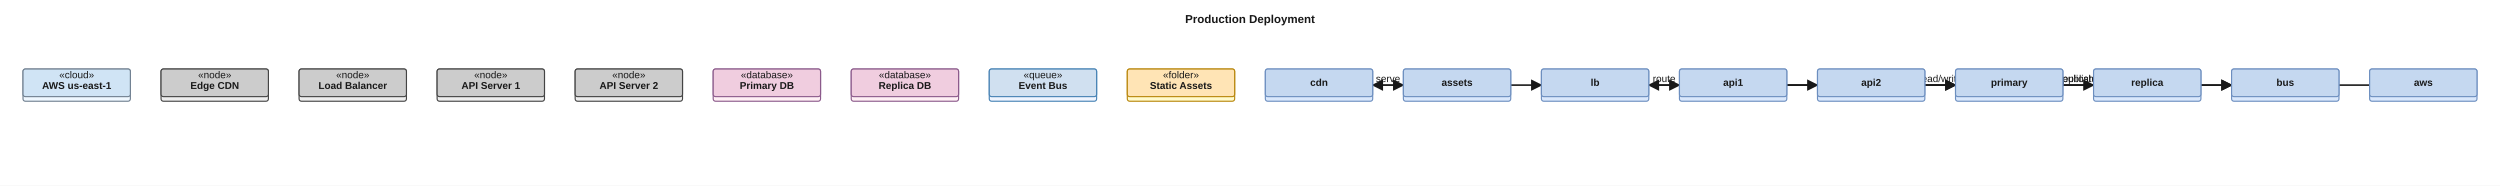
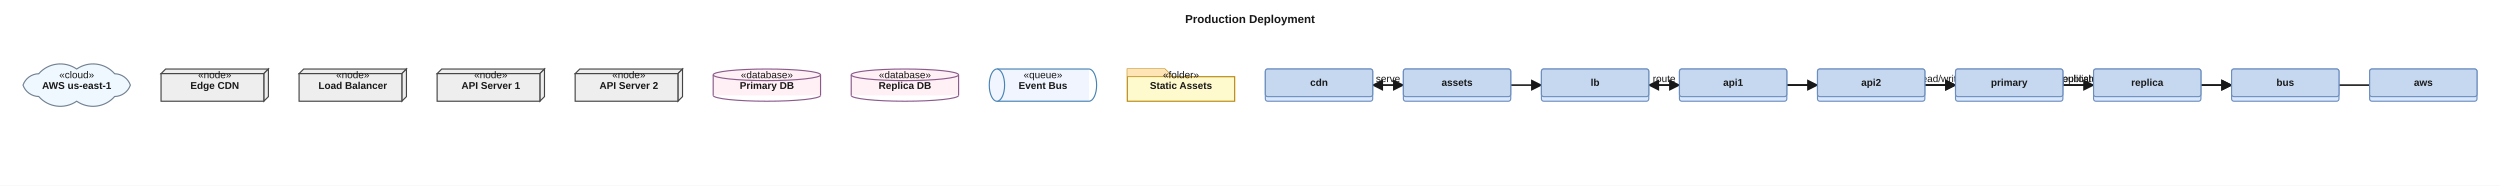
<svg xmlns="http://www.w3.org/2000/svg" height="242" viewBox="0 0 3260 242" width="3260">
  <defs>
    <marker id="arr-filled" markerHeight="12" markerWidth="12" orient="auto" refX="10" refY="5">
      <polygon fill="#181818" points="0 0, 10 5, 0 10" />
    </marker>
    <marker id="arr-hollow" markerHeight="12" markerWidth="12" orient="auto" refX="10" refY="5">
      <polygon fill="#ffffff" points="0 0, 10 5, 0 10" stroke="#181818" stroke-width="1" />
    </marker>
    <marker id="arr-diamond-f" markerHeight="12" markerWidth="12" orient="auto" refX="10" refY="5">
      <polygon fill="#181818" points="0 5, 5 0, 10 5, 5 10" />
    </marker>
    <marker id="arr-diamond-h" markerHeight="12" markerWidth="12" orient="auto" refX="10" refY="5">
      <polygon fill="#ffffff" points="0 5, 5 0, 10 5, 5 10" stroke="#181818" stroke-width="1" />
    </marker>
    <marker id="arrowhead" markerHeight="10" markerWidth="10" orient="auto" refX="9" refY="5">
      <polygon fill="#181818" points="0 0, 10 5, 0 10" />
    </marker>
    <marker id="arrowhead-open" markerHeight="10" markerWidth="10" orient="auto" refX="9" refY="5">
      <path d="M0,0 L10,5 L0,10" fill="none" stroke="#181818" stroke-width="1.5" />
    </marker>
  </defs>
  <style>
text{font-family:"Liberation Sans",Helvetica,Arial,sans-serif;font-size:13px;fill:#181818}.participant-box{fill:#dae8fc;stroke:#6c8ebf;stroke-width:1.5}.lifeline{stroke:#6c8ebf;stroke-width:1;stroke-dasharray:6,4}.activation{fill:#cce0ff;stroke:#6c8ebf;stroke-width:1}.arrow{stroke:#181818;stroke-width:1.5;fill:none}.arrow-dashed{stroke:#181818;stroke-width:1.5;fill:none;stroke-dasharray:6,3}.note-box{fill:#ffffc0;stroke:#bbbb00;stroke-width:1}.divider-line{stroke:#888;stroke-width:1.5;stroke-dasharray:8,3}.divider-label{font-weight:bold}.title{font-size:15px;font-weight:bold}.class-line{stroke:#181818;stroke-width:1.5;fill:none}.class-line-dashed{stroke:#181818;stroke-width:1.5;fill:none;stroke-dasharray:6,3}
</style>
  <rect fill="#ffffff" height="100%" width="100%" />
  <text class="title" text-anchor="middle" x="1630" y="30">
Production Deployment
</text>
  <g>
    <line class="class-line" marker-end="url(#arrowhead)" x1="1790" x2="1830" y1="111" y2="111" />
    <text font-size="11" text-anchor="middle" x="1810" y="107">
serve
</text>
  </g>
  <g>
    <line class="class-line" marker-end="url(#arrowhead)" x1="1790" x2="2010" y1="111" y2="111" />
    <text font-size="11" text-anchor="middle" x="1900" y="107">
dynamic
</text>
  </g>
  <g>
    <line class="class-line" marker-end="url(#arrowhead)" x1="2150" x2="2190" y1="111" y2="111" />
    <text font-size="11" text-anchor="middle" x="2170" y="107">
route
</text>
  </g>
  <g>
    <line class="class-line" marker-end="url(#arrowhead)" x1="2150" x2="2370" y1="111" y2="111" />
    <text font-size="11" text-anchor="middle" x="2260" y="107">
route
</text>
  </g>
  <g>
    <line class="class-line" marker-end="url(#arrowhead)" x1="2330" x2="2550" y1="111" y2="111" />
    <text font-size="11" text-anchor="middle" x="2440" y="107">
read/write
</text>
  </g>
  <g>
    <line class="class-line" marker-end="url(#arrowhead)" x1="2510" x2="2550" y1="111" y2="111" />
    <text font-size="11" text-anchor="middle" x="2530" y="107">
read/write
</text>
  </g>
  <g>
    <line class="class-line" marker-end="url(#arrowhead)" x1="2690" x2="2730" y1="111" y2="111" />
    <text font-size="11" text-anchor="middle" x="2710" y="107">
replicate
</text>
  </g>
  <g>
    <line class="class-line" marker-end="url(#arrowhead)" x1="2330" x2="2910" y1="111" y2="111" />
    <text font-size="11" text-anchor="middle" x="2620" y="107">
publish
</text>
  </g>
  <g>
    <line class="class-line" marker-end="url(#arrowhead)" x1="2510" x2="2910" y1="111" y2="111" />
    <text font-size="11" text-anchor="middle" x="2710" y="107">
publish
</text>
  </g>
  <g>
    <line class="class-line" marker-end="url(#arrowhead)" x1="3090" x2="1790" y1="111" y2="111" />
    <text font-size="11" text-anchor="middle" x="2440" y="107">
hosts
</text>
  </g>
  <g>
    <line class="class-line" marker-end="url(#arrowhead)" x1="3090" x2="2150" y1="111" y2="111" />
    <text font-size="11" text-anchor="middle" x="2620" y="107">
hosts
</text>
  </g>
  <g>
-     <rect fill="#f0f8ff" height="42" rx="3" stroke="#708090" stroke-width="1.5" width="140" x="30" y="90" />
-     <rect fill="#d0e4f5" height="36" rx="3" stroke="#708090" stroke-width="1.5" width="140" x="30" y="90" />
+     <path d="M170.00,111.00 A22.12,22.12 0 0 1 149.50,125.85 A37.47,37.47 0 0 1 100.00,132.00 A37.47,37.47 0 0 1 50.50,125.85 A22.12,22.12 0 0 1 30.00,111.00 A22.12,22.12 0 0 1 50.50,96.15 A37.47,37.47 0 0 1 100.00,90.00 A37.47,37.47 0 0 1 149.50,96.15 A22.12,22.12 0 0 1 170.00,111.00 Z" fill="#f0f8ff" stroke="#708090" stroke-width="1.5" />
    <text fill="#555" font-size="10" text-anchor="middle" x="100" y="102">
«cloud»
</text>
    <text font-weight="bold" text-anchor="middle" x="100" y="116">
AWS us-east-1
</text>
  </g>
  <g>
-     <rect fill="#eeeeee" height="42" rx="3" stroke="#444444" stroke-width="1.5" width="140" x="210" y="90" />
-     <rect fill="#cccccc" height="36" rx="3" stroke="#444444" stroke-width="1.5" width="140" x="210" y="90" />
+     <polygon fill="#eeeeee" points="210,96 216,90 350,90 344,96" stroke="#444444" stroke-width="1.5" />
+     <polygon fill="#eeeeee" points="344,96 350,90 350,126 344,132" stroke="#444444" stroke-width="1.5" />
+     <rect fill="#eeeeee" height="36" stroke="#444444" stroke-width="1.5" width="134" x="210" y="96" />
    <text fill="#555" font-size="10" text-anchor="middle" x="280" y="102">
«node»
</text>
    <text font-weight="bold" text-anchor="middle" x="280" y="116">
Edge CDN
</text>
  </g>
  <g>
-     <rect fill="#eeeeee" height="42" rx="3" stroke="#444444" stroke-width="1.5" width="140" x="390" y="90" />
-     <rect fill="#cccccc" height="36" rx="3" stroke="#444444" stroke-width="1.5" width="140" x="390" y="90" />
+     <polygon fill="#eeeeee" points="390,96 396,90 530,90 524,96" stroke="#444444" stroke-width="1.5" />
+     <polygon fill="#eeeeee" points="524,96 530,90 530,126 524,132" stroke="#444444" stroke-width="1.5" />
+     <rect fill="#eeeeee" height="36" stroke="#444444" stroke-width="1.5" width="134" x="390" y="96" />
    <text fill="#555" font-size="10" text-anchor="middle" x="460" y="102">
«node»
</text>
    <text font-weight="bold" text-anchor="middle" x="460" y="116">
Load Balancer
</text>
  </g>
  <g>
-     <rect fill="#eeeeee" height="42" rx="3" stroke="#444444" stroke-width="1.5" width="140" x="570" y="90" />
-     <rect fill="#cccccc" height="36" rx="3" stroke="#444444" stroke-width="1.5" width="140" x="570" y="90" />
+     <polygon fill="#eeeeee" points="570,96 576,90 710,90 704,96" stroke="#444444" stroke-width="1.5" />
+     <polygon fill="#eeeeee" points="704,96 710,90 710,126 704,132" stroke="#444444" stroke-width="1.5" />
+     <rect fill="#eeeeee" height="36" stroke="#444444" stroke-width="1.5" width="134" x="570" y="96" />
    <text fill="#555" font-size="10" text-anchor="middle" x="640" y="102">
«node»
</text>
    <text font-weight="bold" text-anchor="middle" x="640" y="116">
API Server 1
</text>
  </g>
  <g>
-     <rect fill="#eeeeee" height="42" rx="3" stroke="#444444" stroke-width="1.5" width="140" x="750" y="90" />
-     <rect fill="#cccccc" height="36" rx="3" stroke="#444444" stroke-width="1.5" width="140" x="750" y="90" />
+     <polygon fill="#eeeeee" points="750,96 756,90 890,90 884,96" stroke="#444444" stroke-width="1.5" />
+     <polygon fill="#eeeeee" points="884,96 890,90 890,126 884,132" stroke="#444444" stroke-width="1.5" />
+     <rect fill="#eeeeee" height="36" stroke="#444444" stroke-width="1.5" width="134" x="750" y="96" />
    <text fill="#555" font-size="10" text-anchor="middle" x="820" y="102">
«node»
</text>
    <text font-weight="bold" text-anchor="middle" x="820" y="116">
API Server 2
</text>
  </g>
  <g>
-     <rect fill="#fff0f5" height="42" rx="3" stroke="#8b5a8b" stroke-width="1.5" width="140" x="930" y="90" />
-     <rect fill="#f0cddf" height="36" rx="3" stroke="#8b5a8b" stroke-width="1.5" width="140" x="930" y="90" />
+     <rect fill="#fff0f5" height="26.88" stroke="none" width="140" x="930" y="97.56" />
+     <line stroke="#8b5a8b" stroke-width="1.5" x1="930" x2="930" y1="97.56" y2="124.44" />
+     <line stroke="#8b5a8b" stroke-width="1.5" x1="1070" x2="1070" y1="97.56" y2="124.44" />
+     <path d="M930,124.44 A70,7.56 0 0 0 1070,124.44" fill="none" stroke="#8b5a8b" stroke-width="1.5" />
+     <ellipse cx="1000" cy="97.56" fill="#fff0f5" rx="70" ry="7.56" stroke="#8b5a8b" stroke-width="1.5" />
    <text fill="#555" font-size="10" text-anchor="middle" x="1000" y="102">
«database»
</text>
    <text font-weight="bold" text-anchor="middle" x="1000" y="116">
Primary DB
</text>
  </g>
  <g>
-     <rect fill="#fff0f5" height="42" rx="3" stroke="#8b5a8b" stroke-width="1.5" width="140" x="1110" y="90" />
-     <rect fill="#f0cddf" height="36" rx="3" stroke="#8b5a8b" stroke-width="1.5" width="140" x="1110" y="90" />
+     <rect fill="#fff0f5" height="26.88" stroke="none" width="140" x="1110" y="97.56" />
+     <line stroke="#8b5a8b" stroke-width="1.5" x1="1110" x2="1110" y1="97.56" y2="124.44" />
+     <line stroke="#8b5a8b" stroke-width="1.5" x1="1250" x2="1250" y1="97.56" y2="124.44" />
+     <path d="M1110,124.44 A70,7.56 0 0 0 1250,124.44" fill="none" stroke="#8b5a8b" stroke-width="1.5" />
+     <ellipse cx="1180" cy="97.56" fill="#fff0f5" rx="70" ry="7.56" stroke="#8b5a8b" stroke-width="1.5" />
    <text fill="#555" font-size="10" text-anchor="middle" x="1180" y="102">
«database»
</text>
    <text font-weight="bold" text-anchor="middle" x="1180" y="116">
Replica DB
</text>
  </g>
  <g>
-     <rect fill="#f0f5ff" height="42" rx="3" stroke="#4682b4" stroke-width="1.5" width="140" x="1290" y="90" />
-     <rect fill="#d0e0f0" height="36" rx="3" stroke="#4682b4" stroke-width="1.5" width="140" x="1290" y="90" />
+     <rect fill="#f0f5ff" height="42" stroke="none" width="120" x="1300" y="90" />
+     <line stroke="#4682b4" stroke-width="1.5" x1="1300" x2="1420" y1="90" y2="90" />
+     <line stroke="#4682b4" stroke-width="1.5" x1="1300" x2="1420" y1="132" y2="132" />
+     <ellipse cx="1300" cy="111" fill="#f0f5ff" rx="10" ry="21" stroke="#4682b4" stroke-width="1.5" />
+     <path d="M1420,90 A10,21 0 0 1 1420,132" fill="none" stroke="#4682b4" stroke-width="1.5" />
    <text fill="#555" font-size="10" text-anchor="middle" x="1360" y="102">
«queue»
</text>
    <text font-weight="bold" text-anchor="middle" x="1360" y="116">
Event Bus
</text>
  </g>
  <g>
-     <rect fill="#fffacd" height="42" rx="3" stroke="#b8860b" stroke-width="1.5" width="140" x="1470" y="90" />
-     <rect fill="#ffe4b5" height="36" rx="3" stroke="#b8860b" stroke-width="1.5" width="140" x="1470" y="90" />
+     <path d="M1470,90 L1519,90 L1529,100 L1610,100 L1610,132 L1470,132 Z" fill="#fffacd" stroke="#b8860b" stroke-width="1.5" />
+     <path d="M1470,90 L1519,90 L1529,100 L1470,100 Z" fill="#ffe4b5" stroke="none" />
+     <line stroke="#b8860b" stroke-width="1" x1="1470" x2="1529" y1="100" y2="100" />
    <text fill="#555" font-size="10" text-anchor="middle" x="1540" y="102">
«folder»
</text>
    <text font-weight="bold" text-anchor="middle" x="1540" y="116">
Static Assets
</text>
  </g>
  <g>
    <rect fill="#dae8fc" height="42" rx="3" stroke="#6c8ebf" stroke-width="1.5" width="140" x="1650" y="90" />
    <rect fill="#c5d8f0" height="36" rx="3" stroke="#6c8ebf" stroke-width="1.5" width="140" x="1650" y="90" />
    <text font-weight="bold" text-anchor="middle" x="1720" y="112">
cdn
</text>
  </g>
  <g>
    <rect fill="#dae8fc" height="42" rx="3" stroke="#6c8ebf" stroke-width="1.5" width="140" x="1830" y="90" />
    <rect fill="#c5d8f0" height="36" rx="3" stroke="#6c8ebf" stroke-width="1.5" width="140" x="1830" y="90" />
    <text font-weight="bold" text-anchor="middle" x="1900" y="112">
assets
</text>
  </g>
  <g>
    <rect fill="#dae8fc" height="42" rx="3" stroke="#6c8ebf" stroke-width="1.5" width="140" x="2010" y="90" />
    <rect fill="#c5d8f0" height="36" rx="3" stroke="#6c8ebf" stroke-width="1.5" width="140" x="2010" y="90" />
    <text font-weight="bold" text-anchor="middle" x="2080" y="112">
lb
</text>
  </g>
  <g>
    <rect fill="#dae8fc" height="42" rx="3" stroke="#6c8ebf" stroke-width="1.5" width="140" x="2190" y="90" />
    <rect fill="#c5d8f0" height="36" rx="3" stroke="#6c8ebf" stroke-width="1.5" width="140" x="2190" y="90" />
    <text font-weight="bold" text-anchor="middle" x="2260" y="112">
api1
</text>
  </g>
  <g>
    <rect fill="#dae8fc" height="42" rx="3" stroke="#6c8ebf" stroke-width="1.5" width="140" x="2370" y="90" />
    <rect fill="#c5d8f0" height="36" rx="3" stroke="#6c8ebf" stroke-width="1.5" width="140" x="2370" y="90" />
    <text font-weight="bold" text-anchor="middle" x="2440" y="112">
api2
</text>
  </g>
  <g>
    <rect fill="#dae8fc" height="42" rx="3" stroke="#6c8ebf" stroke-width="1.5" width="140" x="2550" y="90" />
    <rect fill="#c5d8f0" height="36" rx="3" stroke="#6c8ebf" stroke-width="1.5" width="140" x="2550" y="90" />
    <text font-weight="bold" text-anchor="middle" x="2620" y="112">
primary
</text>
  </g>
  <g>
    <rect fill="#dae8fc" height="42" rx="3" stroke="#6c8ebf" stroke-width="1.5" width="140" x="2730" y="90" />
    <rect fill="#c5d8f0" height="36" rx="3" stroke="#6c8ebf" stroke-width="1.5" width="140" x="2730" y="90" />
    <text font-weight="bold" text-anchor="middle" x="2800" y="112">
replica
</text>
  </g>
  <g>
    <rect fill="#dae8fc" height="42" rx="3" stroke="#6c8ebf" stroke-width="1.5" width="140" x="2910" y="90" />
    <rect fill="#c5d8f0" height="36" rx="3" stroke="#6c8ebf" stroke-width="1.5" width="140" x="2910" y="90" />
    <text font-weight="bold" text-anchor="middle" x="2980" y="112">
bus
</text>
  </g>
  <g>
    <rect fill="#dae8fc" height="42" rx="3" stroke="#6c8ebf" stroke-width="1.5" width="140" x="3090" y="90" />
    <rect fill="#c5d8f0" height="36" rx="3" stroke="#6c8ebf" stroke-width="1.5" width="140" x="3090" y="90" />
    <text font-weight="bold" text-anchor="middle" x="3160" y="112">
aws
</text>
  </g>
</svg>
